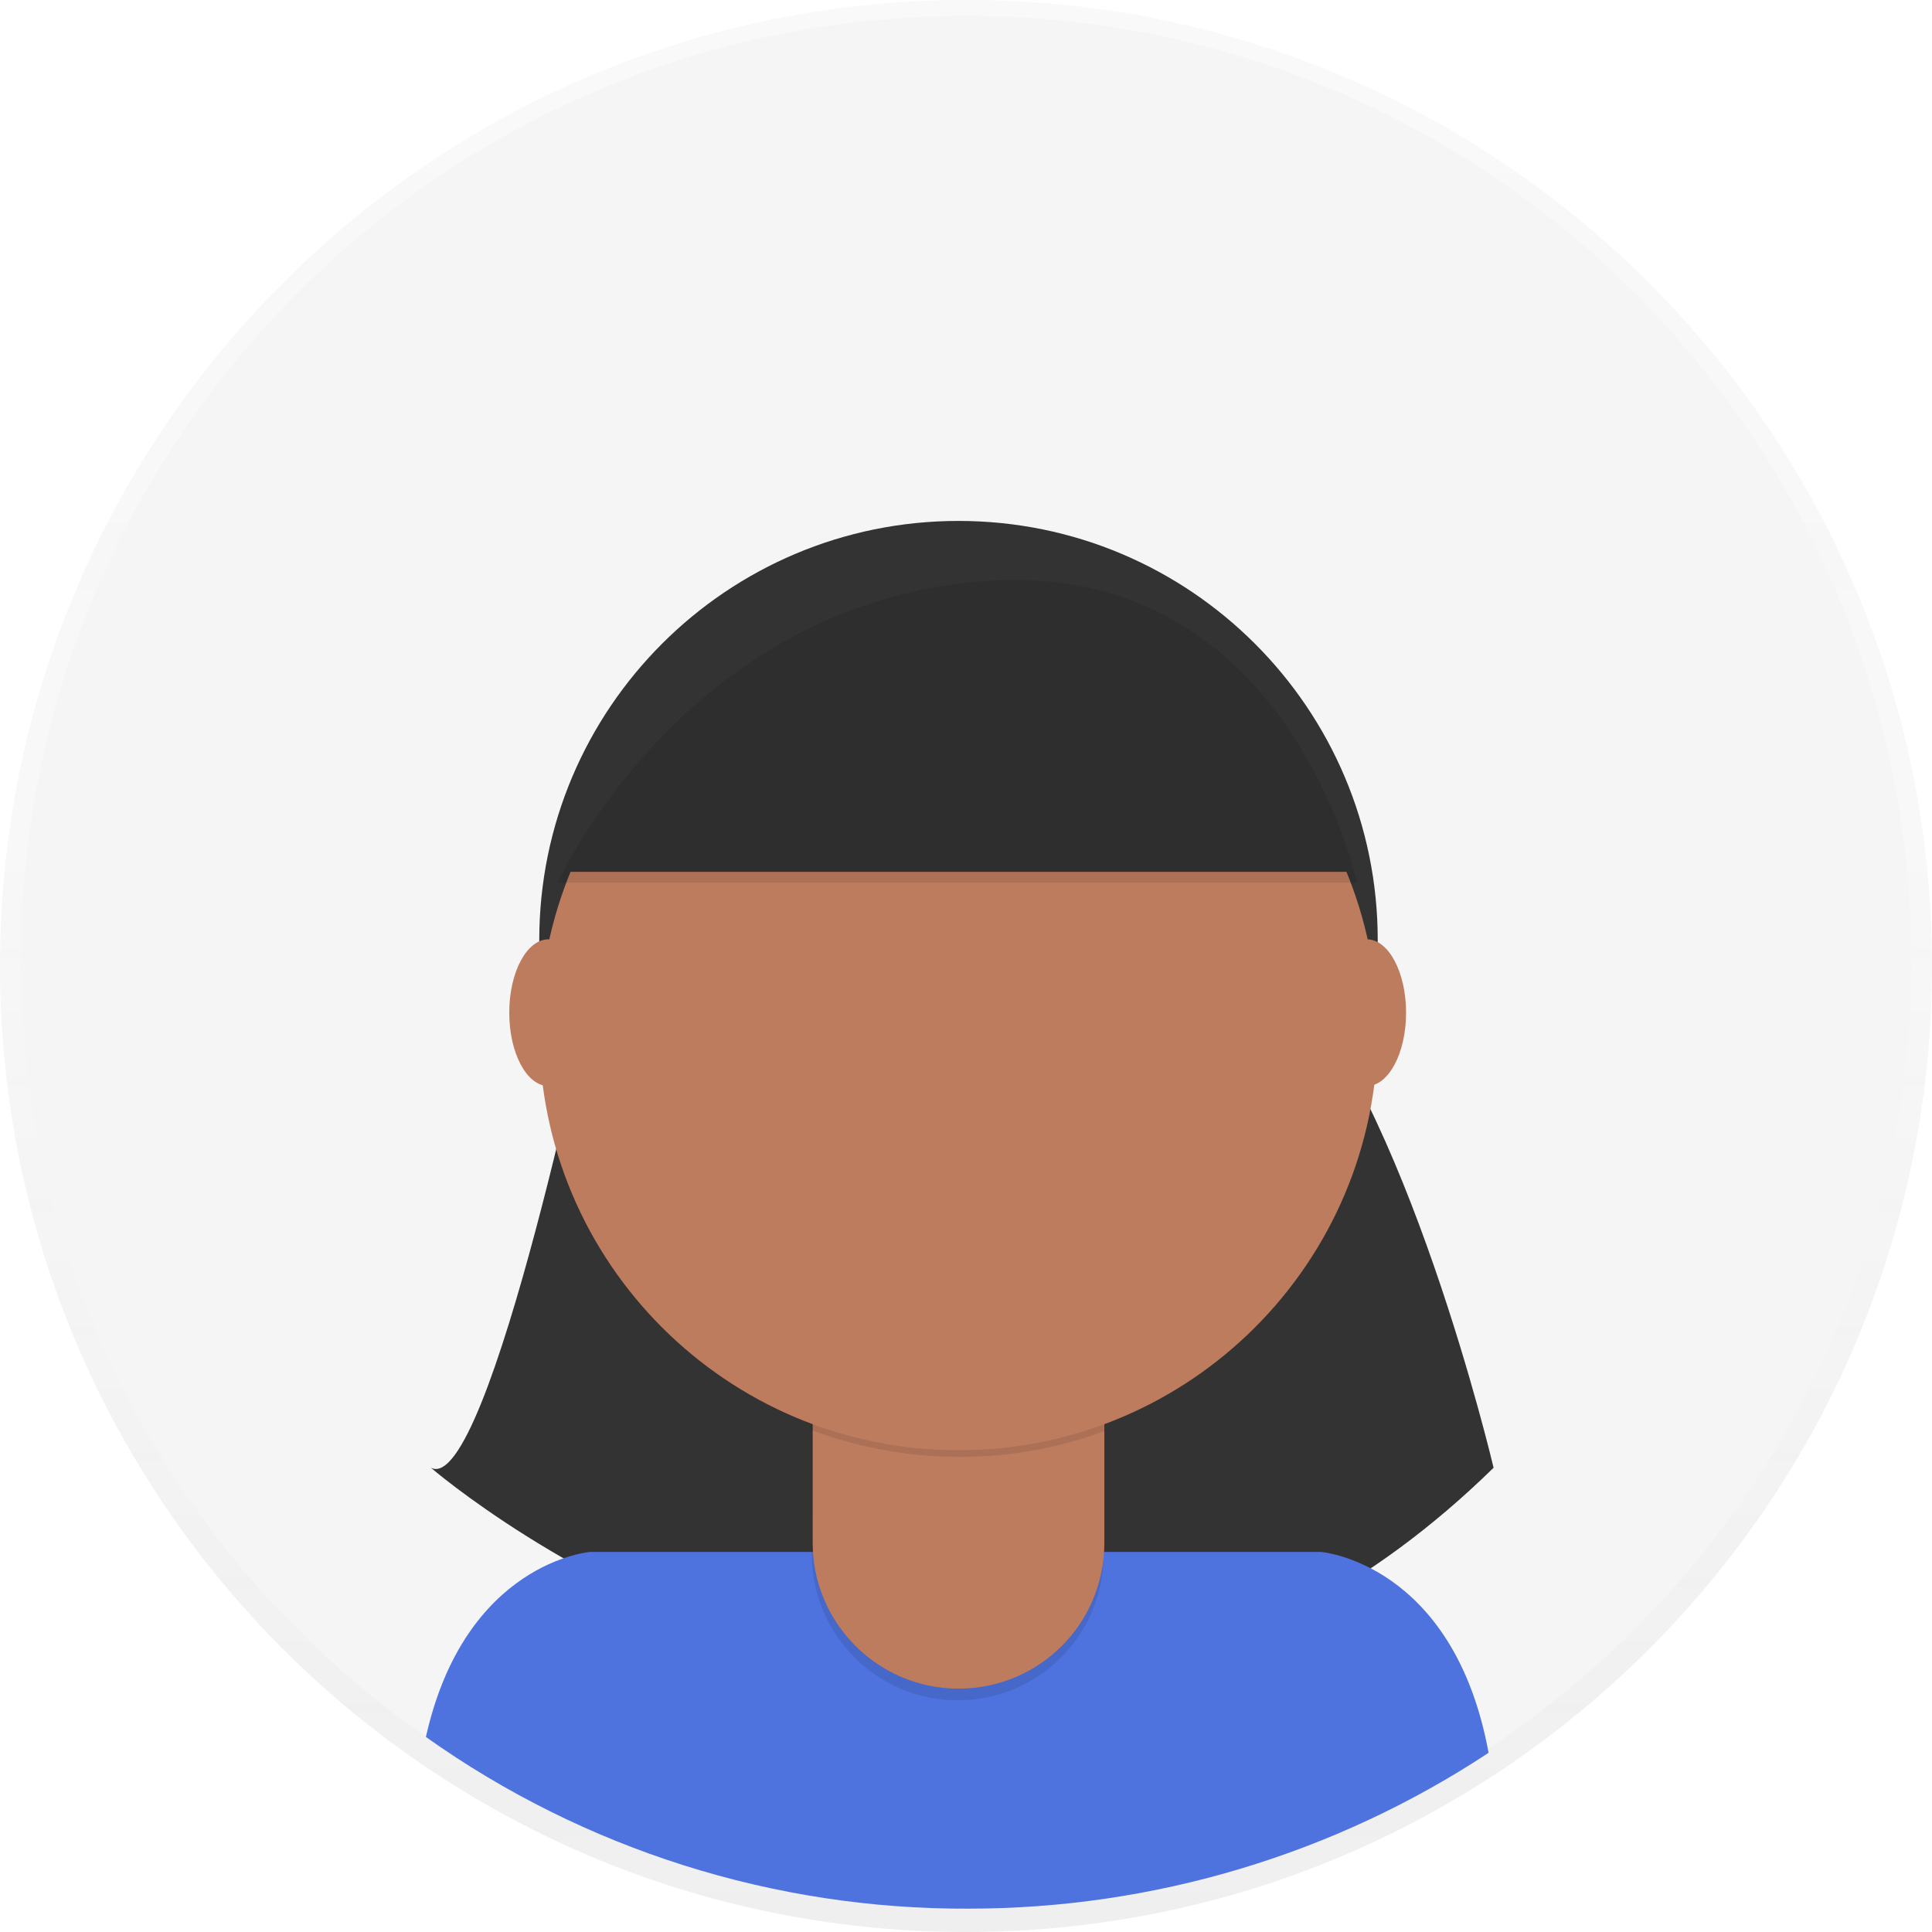
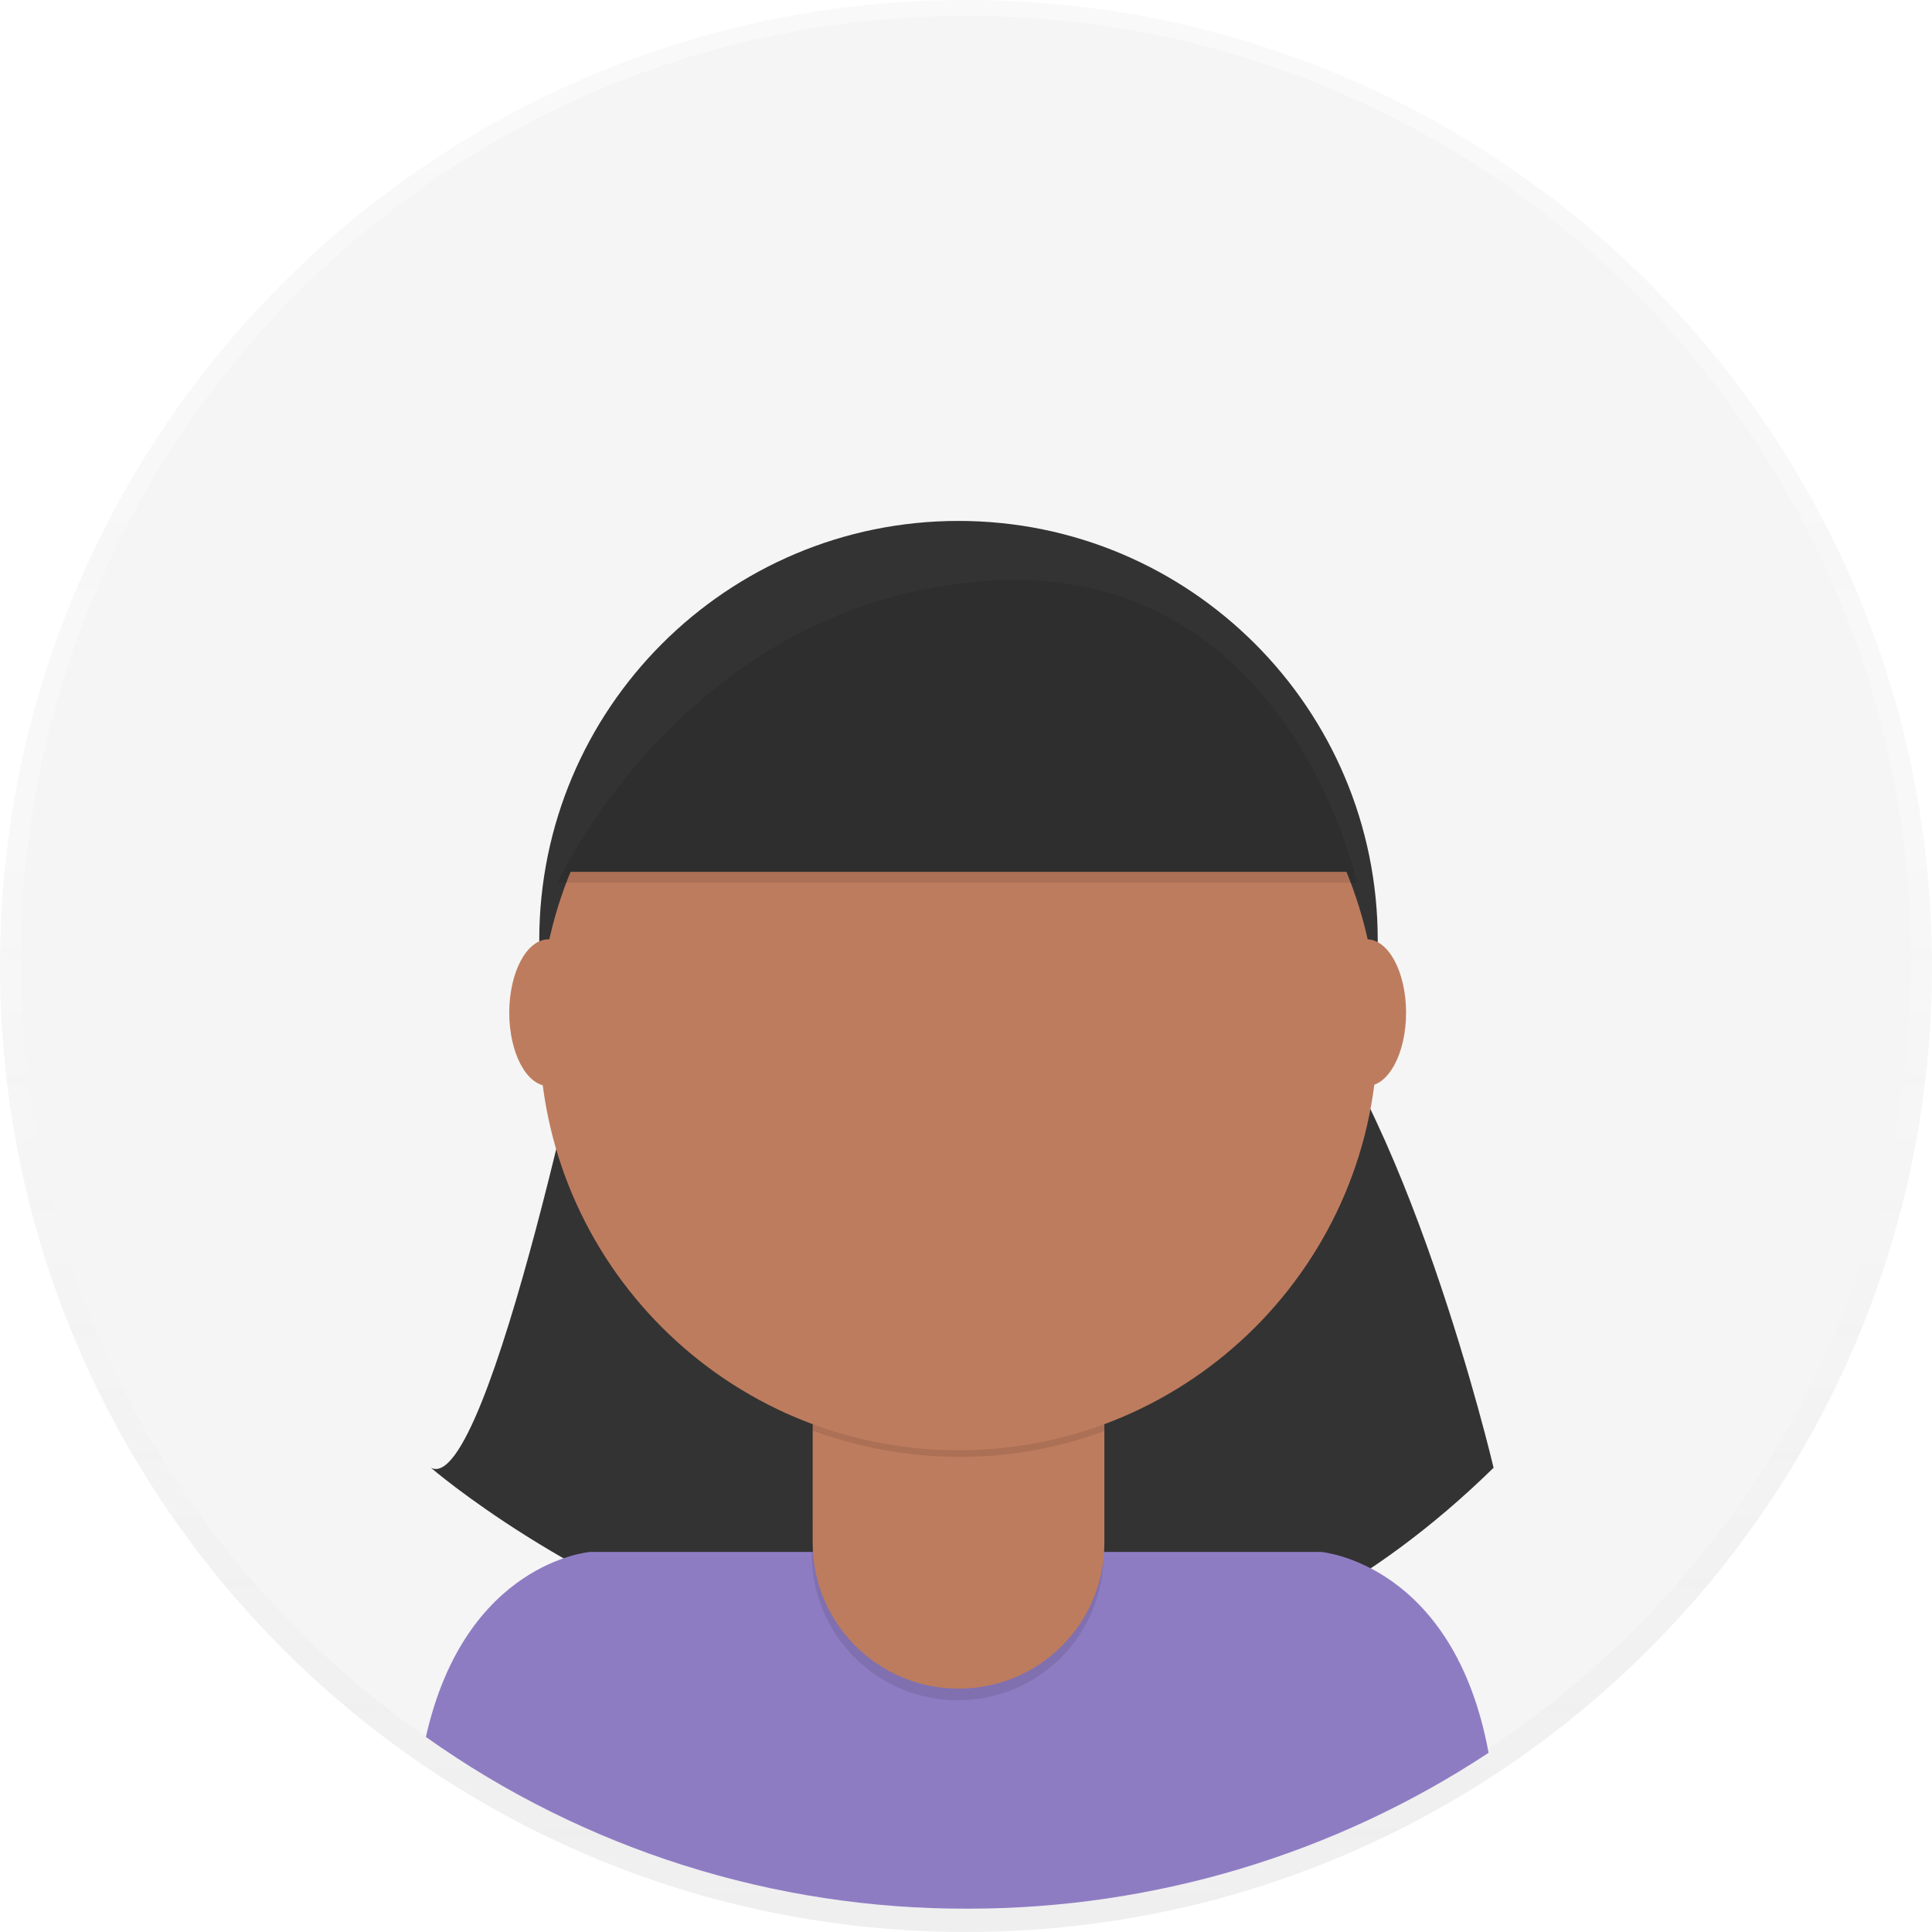
<svg xmlns="http://www.w3.org/2000/svg" version="1.1" id="_x38_8ce59e9-c4b8-4d1d-9d7a-ce0190159aa8" x="0px" y="0px" viewBox="0 0 231.8 231.8" style="enable-background:new 0 0 231.8 231.8;" xml:space="preserve">
  <style type="text/css">
	.st0{opacity:0.5;}
	.st1{fill:url(#SVGID_1_);}
	.st2{fill:#F5F5F5;}
	.st3{fill:#333333;}
- 	.st4{fill:#4E73DF;}
+ 	.st4{fill:#8e7cc3;}
	.st5{opacity:0.1;enable-background:new    ;}
	.st6{fill:#BE7C5E;}
</style>
  <g class="st0">
    <linearGradient id="SVGID_1_" gradientUnits="userSpaceOnUse" x1="115.89" y1="525.2" x2="115.89" y2="756.98" gradientTransform="matrix(1 0 0 -1 0 756.98)">
      <stop offset="0" style="stop-color:#808080;stop-opacity:0.25" />
      <stop offset="0.54" style="stop-color:#808080;stop-opacity:0.12" />
      <stop offset="1" style="stop-color:#808080;stop-opacity:0.1" />
    </linearGradient>
    <circle class="st1" cx="115.9" cy="115.9" r="115.9" />
  </g>
  <circle class="st2" cx="115.9" cy="115.3" r="113.4" />
  <path class="st3" d="M71.6,116.3c0,0-12.9,63.4-19.9,59.8c0,0,67.7,58.5,127.5,0c0,0-10.5-44.6-25.7-59.8H71.6z" />
  <path class="st4" d="M116.2,229c22.2,0,43.9-6.5,62.4-18.7c-4.2-22.8-20.1-24.1-20.1-24.1H70.8c0,0-15,1.2-19.7,22.2  C70.1,221.9,92.9,229.1,116.2,229z" />
  <circle class="st3" cx="115" cy="112.8" r="50.3" />
  <path class="st5" d="M97.3,158.4h35.1l0,0v28.1c0,9.7-7.8,17.5-17.5,17.5l0,0c-9.7,0-17.5-7.9-17.5-17.5L97.3,158.4L97.3,158.4z" />
  <path class="st6" d="M100.7,157.1h28.4c1.9,0,3.4,1.5,3.4,3.3v0v24.7c0,9.7-7.8,17.5-17.5,17.5l0,0c-9.7,0-17.5-7.9-17.5-17.5v0  v-24.7C97.4,158.6,98.9,157.1,100.7,157.1z" />
  <path class="st5" d="M97.4,171.6c11.3,4.2,23.8,4.3,35.1,0.1v-4.3H97.4V171.6z" />
  <circle class="st6" cx="115" cy="123.7" r="50.3" />
  <path class="st3" d="M66.9,104.6h95.9c0,0-8.2-38.7-44.4-36.2S66.9,104.6,66.9,104.6z" />
  <ellipse class="st6" cx="65.8" cy="121.5" rx="4.7" ry="8.8" />
  <ellipse class="st6" cx="164" cy="121.5" rx="4.7" ry="8.8" />
  <path class="st5" d="M66.9,105.9h95.9c0,0-8.2-38.7-44.4-36.2S66.9,105.9,66.9,105.9z" />
</svg>
